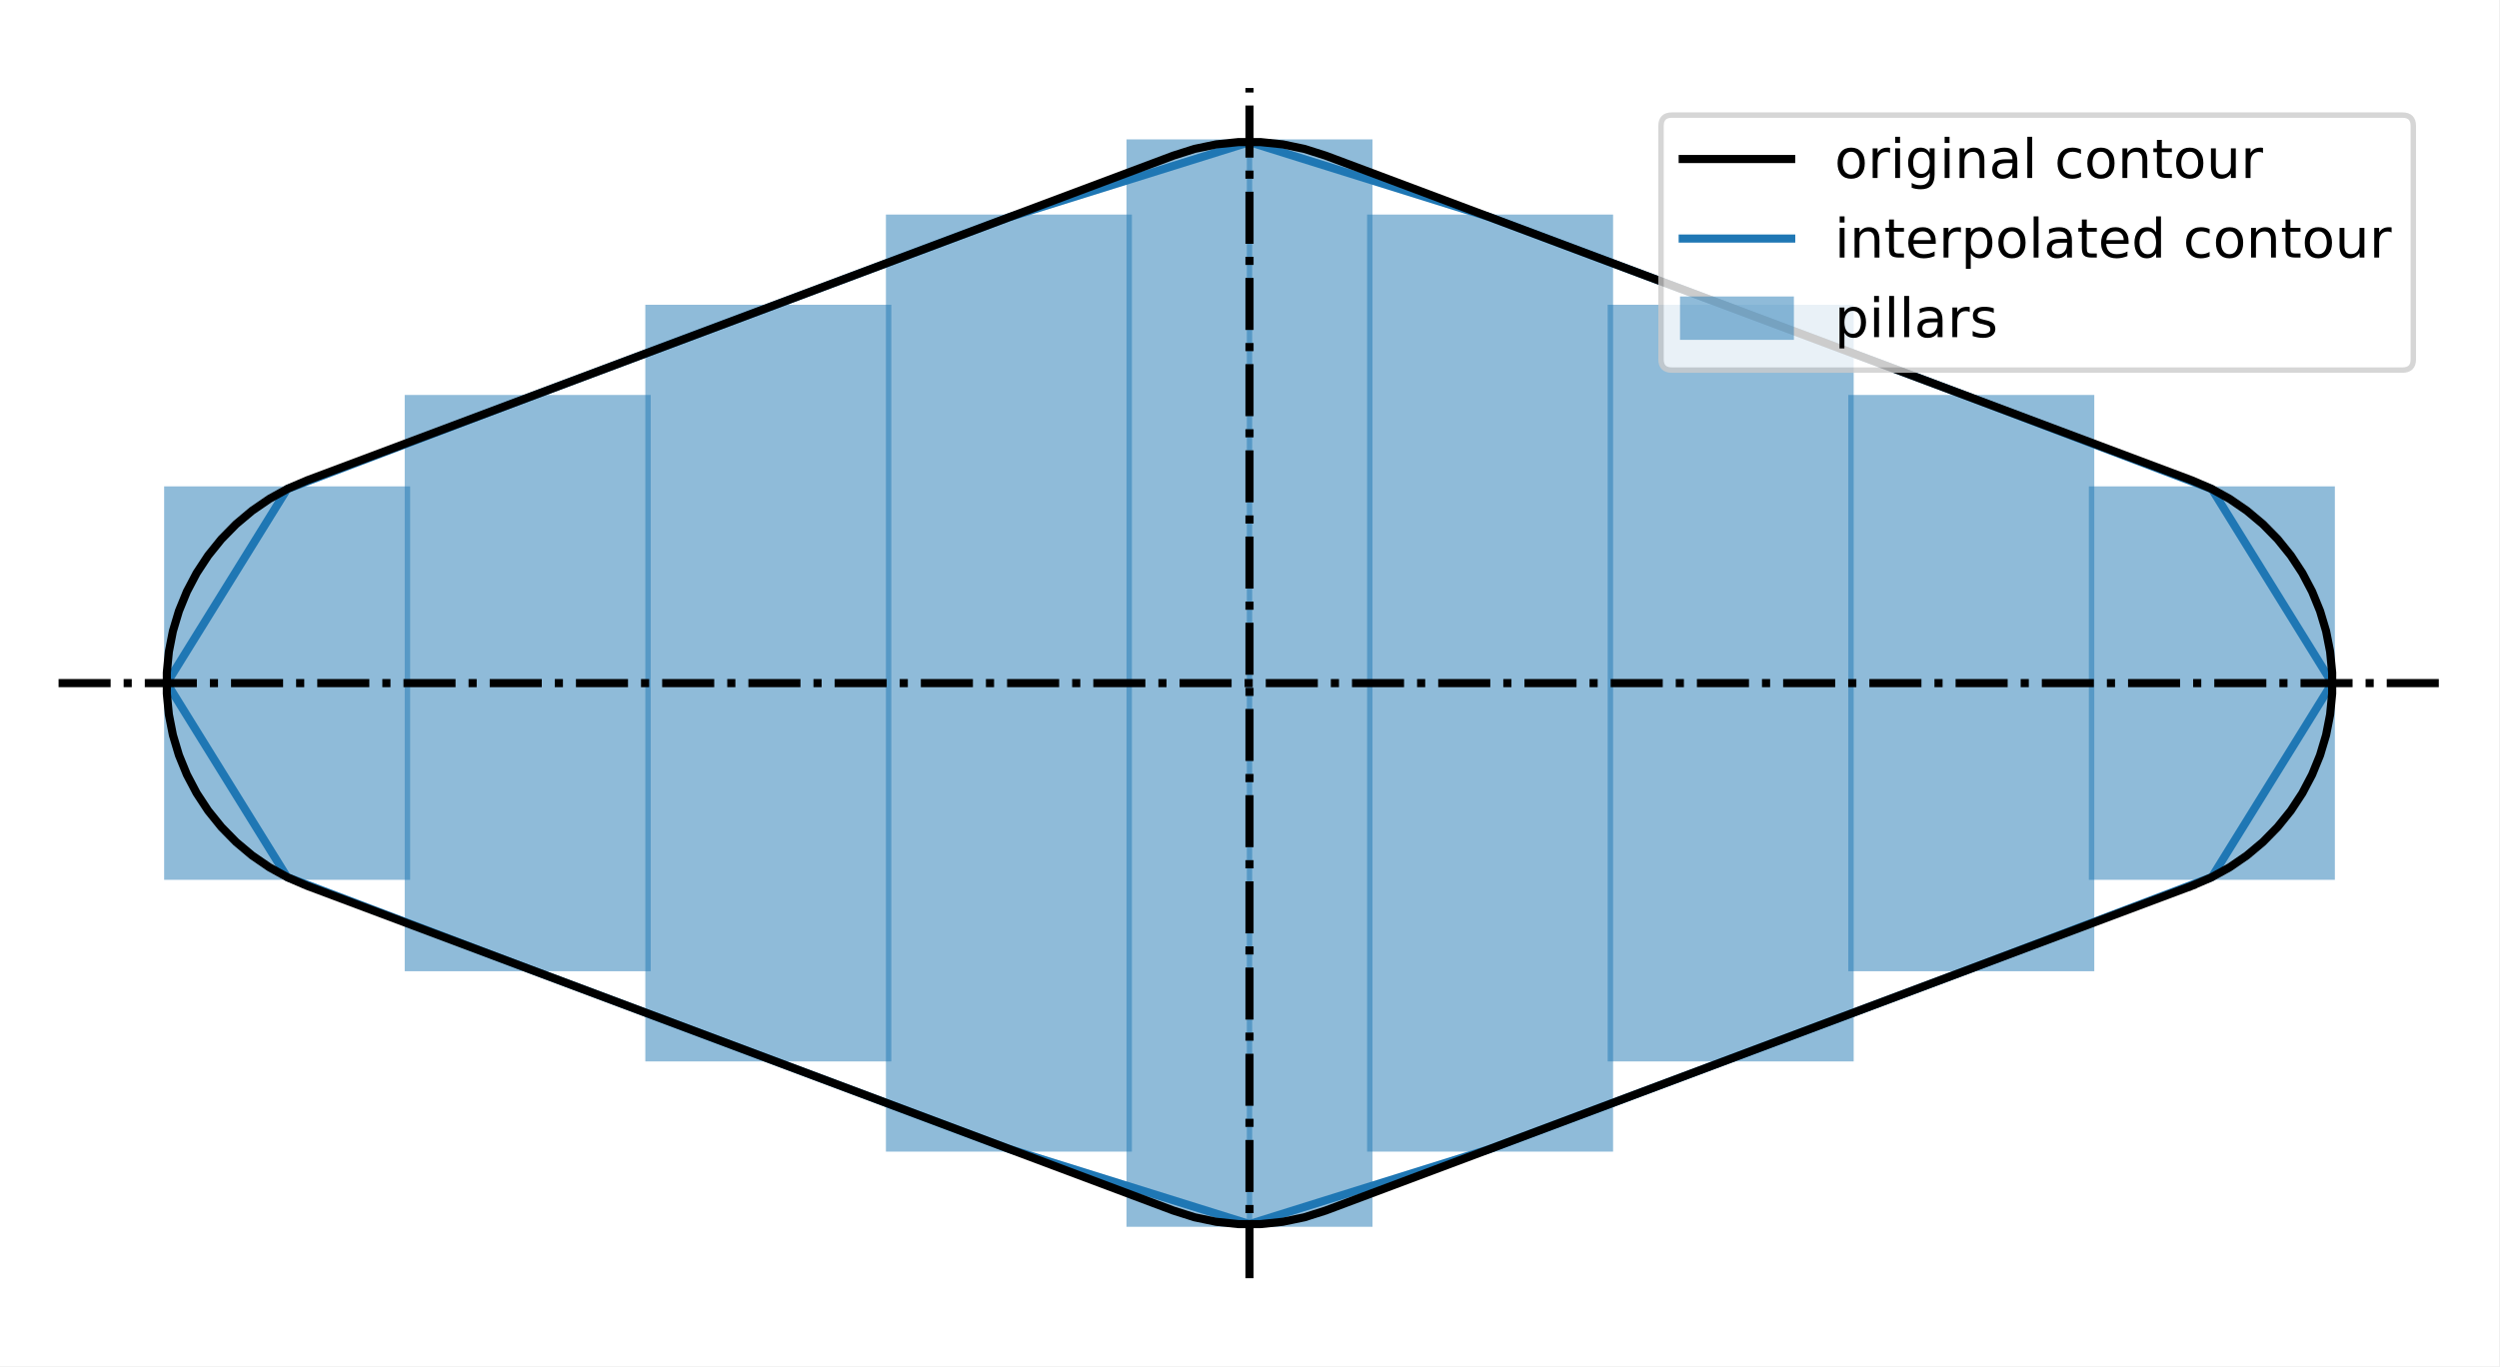
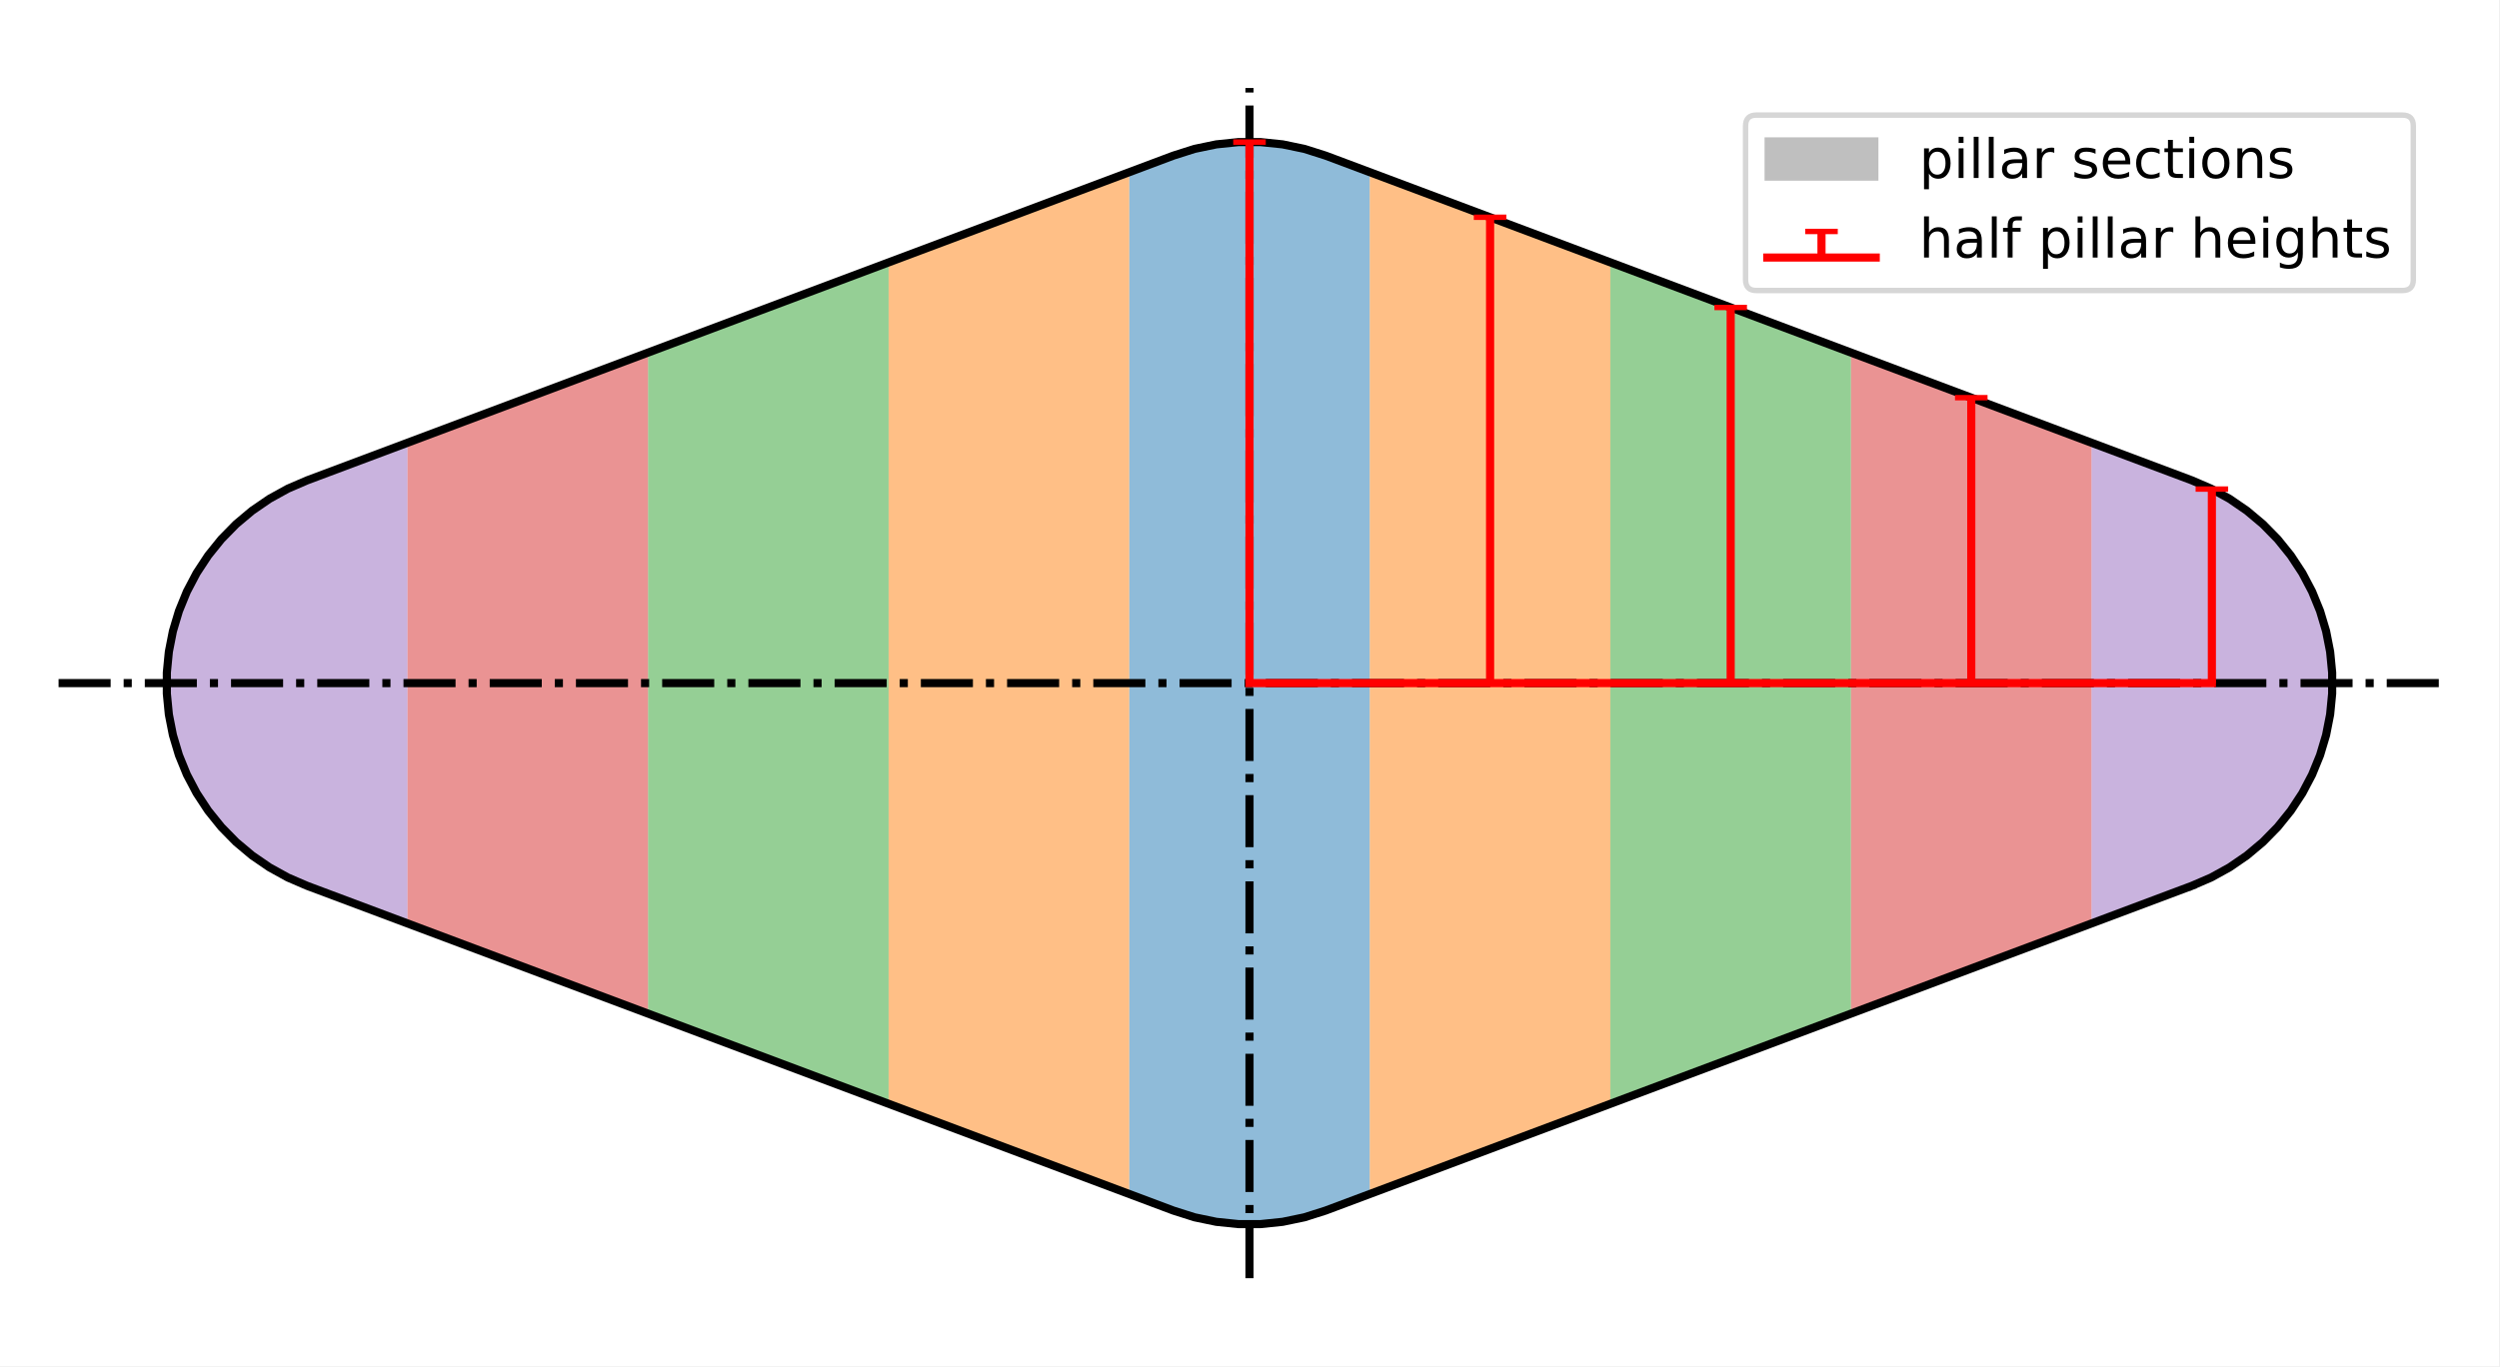
<svg xmlns="http://www.w3.org/2000/svg" xmlns:xlink="http://www.w3.org/1999/xlink" width="460.8pt" height="252pt" viewBox="0 0 460.8 252" version="1.1">
  <defs>
    <style type="text/css">*{stroke-linejoin: round; stroke-linecap: butt}</style>
  </defs>
  <g id="figure_1">
    <g id="patch_1">
      <path d="M 0 252  L 460.8 252  L 460.8 0  L 0 0  z " style="fill: #ffffff" />
    </g>
    <g id="axes_1">
      <g id="patch_2">
-         <path d="M 230.4 26.211  L 252.582 26.211  L 252.582 225.789  L 230.4 225.789  z " clip-path="url(#pa4ca246a34)" style="fill: #1f77b4; opacity: 0.5; stroke: #1f77b4; stroke-linejoin: miter" />
+         <path d="M 230.4 225.789  L 230.4 26.211  L 228.354 26.211  L 224.284 26.63  L 220.277 27.463  L 216.377 28.701  L 208.218 31.761  L 208.218 220.239  L 216.377 223.299  L 220.277 224.537  L 224.284 225.37  L 228.354 225.789  L 230.4 225.789  L 230.4 225.789  L 230.4 26.211  L 232.446 26.211  L 236.516 26.63  L 240.523 27.463  L 244.423 28.701  L 252.582 31.761  L 252.582 220.239  L 244.423 223.299  L 240.523 224.537  L 236.516 225.37  L 232.446 225.789  z " clip-path="url(#p5fab68d6cf)" style="fill: #1f77b4; opacity: 0.5" />
      </g>
      <g id="patch_3">
-         <path d="M 230.4 26.211  L 208.218 26.211  L 208.218 225.789  L 230.4 225.789  z " clip-path="url(#pa4ca246a34)" style="fill: #1f77b4; opacity: 0.5; stroke: #1f77b4; stroke-linejoin: miter" />
+         <path d="M 208.218 220.239  L 208.218 31.761  L 163.855 48.397  L 163.855 203.603  L 208.218 220.239  L 252.582 220.239  L 252.582 31.761  L 296.945 48.397  L 296.945 203.603  L 252.582 220.239  z " clip-path="url(#p5fab68d6cf)" style="fill: #ff7f0e; opacity: 0.5" />
      </g>
      <g id="patch_4">
-         <path d="M 252.582 40.079  L 296.945 40.079  L 296.945 211.921  L 252.582 211.921  z " clip-path="url(#pa4ca246a34)" style="fill: #1f77b4; opacity: 0.5; stroke: #1f77b4; stroke-linejoin: miter" />
+         <path d="M 163.855 203.603  L 163.855 48.397  L 119.491 65.034  L 119.491 186.966  L 163.855 203.603  L 296.945 203.603  L 296.945 48.397  L 341.309 65.034  L 341.309 186.966  L 296.945 203.603  z " clip-path="url(#p5fab68d6cf)" style="fill: #2ca02c; opacity: 0.5" />
      </g>
      <g id="patch_5">
-         <path d="M 208.218 40.079  L 163.855 40.079  L 163.855 211.921  L 208.218 211.921  z " clip-path="url(#pa4ca246a34)" style="fill: #1f77b4; opacity: 0.5; stroke: #1f77b4; stroke-linejoin: miter" />
+         <path d="M 119.491 186.966  L 119.491 65.034  L 75.127 81.67  L 75.127 170.33  L 119.491 186.966  L 341.309 186.966  L 341.309 65.034  L 385.673 81.67  L 385.673 170.33  L 341.309 186.966  z " clip-path="url(#p5fab68d6cf)" style="fill: #d62728; opacity: 0.5" />
      </g>
      <g id="patch_6">
-         <path d="M 296.945 56.715  L 341.309 56.715  L 341.309 195.285  L 296.945 195.285  z " clip-path="url(#pa4ca246a34)" style="fill: #1f77b4; opacity: 0.5; stroke: #1f77b4; stroke-linejoin: miter" />
+         <path d="M 75.127 170.33  L 75.127 81.67  L 56.631 88.606  L 53.076 90.139  L 49.687 92.009  L 46.495 94.199  L 43.53 96.687  L 40.82 99.45  L 38.389 102.463  L 36.262 105.697  L 34.458 109.122  L 32.994 112.705  L 31.884 116.414  L 31.138 120.212  L 30.764 124.065  L 30.764 127.935  L 31.138 131.788  L 31.884 135.586  L 32.994 139.295  L 34.458 142.878  L 36.262 146.303  L 38.389 149.537  L 40.82 152.55  L 43.53 155.313  L 46.495 157.801  L 49.687 159.991  L 53.076 161.861  L 56.631 163.394  L 75.127 170.33  L 385.673 170.33  L 385.673 81.67  L 404.169 88.606  L 407.724 90.139  L 411.113 92.009  L 414.305 94.199  L 417.27 96.687  L 419.98 99.45  L 422.411 102.463  L 424.538 105.697  L 426.342 109.122  L 427.806 112.705  L 428.916 116.414  L 429.662 120.212  L 430.036 124.065  L 430.036 127.935  L 429.662 131.788  L 428.916 135.586  L 427.806 139.295  L 426.342 142.878  L 424.538 146.303  L 422.411 149.537  L 419.98 152.55  L 417.27 155.313  L 414.305 157.801  L 411.113 159.991  L 407.724 161.861  L 404.169 163.394  L 385.673 170.33  z " clip-path="url(#p5fab68d6cf)" style="fill: #9467bd; opacity: 0.5" />
      </g>
      <g id="patch_7">
-         <path d="M 163.855 56.715  L 119.491 56.715  L 119.491 195.285  L 163.855 195.285  z " clip-path="url(#pa4ca246a34)" style="fill: #1f77b4; opacity: 0.5; stroke: #1f77b4; stroke-linejoin: miter" />
-       </g>
-       <g id="patch_8">
-         <path d="M 341.309 73.352  L 385.673 73.352  L 385.673 178.648  L 341.309 178.648  z " clip-path="url(#pa4ca246a34)" style="fill: #1f77b4; opacity: 0.5; stroke: #1f77b4; stroke-linejoin: miter" />
-       </g>
-       <g id="patch_9">
-         <path d="M 119.491 73.352  L 75.127 73.352  L 75.127 178.648  L 119.491 178.648  z " clip-path="url(#pa4ca246a34)" style="fill: #1f77b4; opacity: 0.5; stroke: #1f77b4; stroke-linejoin: miter" />
-       </g>
-       <g id="patch_10">
-         <path d="M 385.673 90.212  L 430.036 90.212  L 430.036 161.788  L 385.673 161.788  z " clip-path="url(#pa4ca246a34)" style="fill: #1f77b4; opacity: 0.5; stroke: #1f77b4; stroke-linejoin: miter" />
-       </g>
-       <g id="patch_11">
-         <path d="M 75.127 90.212  L 30.764 90.212  L 30.764 161.788  L 75.127 161.788  z " clip-path="url(#pa4ca246a34)" style="fill: #1f77b4; opacity: 0.5; stroke: #1f77b4; stroke-linejoin: miter" />
+         <path clip-path="url(#p5fab68d6cf)" style="fill: #808080; opacity: 0.5; stroke: #808080; stroke-linejoin: miter" />
      </g>
      <g id="line2d_1">
-         <path d="M 230.4 26.211  L 274.764 40.079  L 319.127 56.715  L 363.491 73.352  L 407.855 90.212  L 430.036 126  L 407.855 161.788  L 363.491 178.648  L 319.127 195.285  L 274.764 211.921  L 230.4 225.789  L 186.036 211.921  L 141.673 195.285  L 97.309 178.648  L 52.945 161.788  L 30.764 126  L 52.945 90.212  L 97.309 73.352  L 141.673 56.715  L 186.036 40.079  L 230.4 26.211  " clip-path="url(#pa4ca246a34)" style="fill: none; stroke: #1f77b4; stroke-width: 1.5; stroke-linecap: square" />
-       </g>
-       <g id="patch_12">
-         <path clip-path="url(#pa4ca246a34)" style="fill: #1f77b4; opacity: 0.5; stroke: #1f77b4; stroke-linejoin: miter" />
+         <path d="M 404.169 163.394  L 244.423 223.299  L 240.523 224.537  L 236.516 225.37  L 232.446 225.789  L 228.354 225.789  L 224.284 225.37  L 220.277 224.537  L 216.377 223.299  L 56.631 163.394  L 53.076 161.861  L 49.687 159.991  L 46.495 157.801  L 43.53 155.313  L 40.82 152.55  L 38.389 149.537  L 36.262 146.303  L 34.458 142.878  L 32.994 139.295  L 31.884 135.586  L 31.138 131.788  L 30.764 127.935  L 30.764 124.065  L 31.138 120.212  L 31.884 116.414  L 32.994 112.705  L 34.458 109.122  L 36.262 105.697  L 38.389 102.463  L 40.82 99.45  L 43.53 96.687  L 46.495 94.199  L 49.687 92.009  L 53.076 90.139  L 56.631 88.606  L 216.377 28.701  L 220.277 27.463  L 224.284 26.63  L 228.354 26.211  L 232.446 26.211  L 236.516 26.63  L 240.523 27.463  L 244.423 28.701  L 404.169 88.606  L 407.724 90.139  L 411.113 92.009  L 414.305 94.199  L 417.27 96.687  L 419.98 99.45  L 422.411 102.463  L 424.538 105.697  L 426.342 109.122  L 427.806 112.705  L 428.916 116.414  L 429.662 120.212  L 430.036 124.065  L 430.036 127.935  L 429.662 131.788  L 428.916 135.586  L 427.806 139.295  L 426.342 142.878  L 424.538 146.303  L 422.411 149.537  L 419.98 152.55  L 417.27 155.313  L 414.305 157.801  L 411.113 159.991  L 407.724 161.861  L 404.169 163.394  " clip-path="url(#p5fab68d6cf)" style="fill: none; stroke: #000000; stroke-width: 1.5; stroke-linecap: square" />
      </g>
      <g id="line2d_2">
-         <path d="M 404.169 163.394  L 244.423 223.299  L 240.523 224.537  L 236.516 225.37  L 232.446 225.789  L 228.354 225.789  L 224.284 225.37  L 220.277 224.537  L 216.377 223.299  L 56.631 163.394  L 53.076 161.861  L 49.687 159.991  L 46.495 157.801  L 43.53 155.313  L 40.82 152.55  L 38.389 149.537  L 36.262 146.303  L 34.458 142.878  L 32.994 139.295  L 31.884 135.586  L 31.138 131.788  L 30.764 127.935  L 30.764 124.065  L 31.138 120.212  L 31.884 116.414  L 32.994 112.705  L 34.458 109.122  L 36.262 105.697  L 38.389 102.463  L 40.82 99.45  L 43.53 96.687  L 46.495 94.199  L 49.687 92.009  L 53.076 90.139  L 56.631 88.606  L 216.377 28.701  L 220.277 27.463  L 224.284 26.63  L 228.354 26.211  L 232.446 26.211  L 236.516 26.63  L 240.523 27.463  L 244.423 28.701  L 404.169 88.606  L 407.724 90.139  L 411.113 92.009  L 414.305 94.199  L 417.27 96.687  L 419.98 99.45  L 422.411 102.463  L 424.538 105.697  L 426.342 109.122  L 427.806 112.705  L 428.916 116.414  L 429.662 120.212  L 430.036 124.065  L 430.036 127.935  L 429.662 131.788  L 428.916 135.586  L 427.806 139.295  L 426.342 142.878  L 424.538 146.303  L 422.411 149.537  L 419.98 152.55  L 417.27 155.313  L 414.305 157.801  L 411.113 159.991  L 407.724 161.861  L 404.169 163.394  " clip-path="url(#pa4ca246a34)" style="fill: none; stroke: #000000; stroke-width: 1.5; stroke-linecap: square" />
+         <path d="M 230.4 235.768  L 230.4 16.232  " clip-path="url(#p5fab68d6cf)" style="fill: none; stroke-dasharray: 9.6,2.4,1.5,2.4; stroke-dashoffset: 0; stroke: #000000; stroke-width: 1.5" />
      </g>
      <g id="line2d_3">
-         <path d="M 230.4 235.768  L 230.4 16.232  " clip-path="url(#pa4ca246a34)" style="fill: none; stroke-dasharray: 9.6,2.4,1.5,2.4; stroke-dashoffset: 0; stroke: #000000; stroke-width: 1.5" />
+         <path d="M 10.8 126  L 450 126  " clip-path="url(#p5fab68d6cf)" style="fill: none; stroke-dasharray: 9.6,2.4,1.5,2.4; stroke-dashoffset: 0; stroke: #000000; stroke-width: 1.5" />
+       </g>
+       <g id="LineCollection_1">
+         <path d="M 230.4 126  L 230.4 26.211  " clip-path="url(#p5fab68d6cf)" style="fill: none; stroke: #ff0000; stroke-width: 1.5" />
+         <path d="M 274.764 126  L 274.764 40.079  " clip-path="url(#p5fab68d6cf)" style="fill: none; stroke: #ff0000; stroke-width: 1.5" />
+         <path d="M 319.127 126  L 319.127 56.715  " clip-path="url(#p5fab68d6cf)" style="fill: none; stroke: #ff0000; stroke-width: 1.5" />
+         <path d="M 363.491 126  L 363.491 73.352  " clip-path="url(#p5fab68d6cf)" style="fill: none; stroke: #ff0000; stroke-width: 1.5" />
+         <path d="M 407.855 126  L 407.855 90.212  " clip-path="url(#p5fab68d6cf)" style="fill: none; stroke: #ff0000; stroke-width: 1.5" />
      </g>
      <g id="line2d_4">
-         <path d="M 10.8 126  L 450 126  " clip-path="url(#pa4ca246a34)" style="fill: none; stroke-dasharray: 9.6,2.4,1.5,2.4; stroke-dashoffset: 0; stroke: #000000; stroke-width: 1.5" />
+         <defs>
+           <path id="md15f20a629" d="M 3 0  L -3 -0  " style="stroke: #ff0000" />
+         </defs>
+         <g clip-path="url(#p5fab68d6cf)">
+           <use xlink:href="#md15f20a629" x="230.4" y="26.211" style="fill: #ff0000; stroke: #ff0000" />
+           <use xlink:href="#md15f20a629" x="274.764" y="40.079" style="fill: #ff0000; stroke: #ff0000" />
+           <use xlink:href="#md15f20a629" x="319.127" y="56.715" style="fill: #ff0000; stroke: #ff0000" />
+           <use xlink:href="#md15f20a629" x="363.491" y="73.352" style="fill: #ff0000; stroke: #ff0000" />
+           <use xlink:href="#md15f20a629" x="407.855" y="90.212" style="fill: #ff0000; stroke: #ff0000" />
+         </g>
+       </g>
+       <g id="line2d_5">
+         <path d="M 230.4 126  L 407.855 126  " clip-path="url(#p5fab68d6cf)" style="fill: none; stroke: #ff0000; stroke-width: 1.5; stroke-linecap: square" />
      </g>
      <g id="legend_1">
-         <g id="patch_13">
-           <path d="M 308.284 68.266  L 443 68.266  Q 445 68.266 445 66.266  L 445 23.232  Q 445 21.232 443 21.232  L 308.284 21.232  Q 306.284 21.232 306.284 23.232  L 306.284 66.266  Q 306.284 68.266 308.284 68.266  z " style="fill: #ffffff; opacity: 0.8; stroke: #cccccc; stroke-linejoin: miter" />
+         <g id="patch_8">
+           <path d="M 323.873 53.588  L 443 53.588  Q 445 53.588 445 51.588  L 445 23.232  Q 445 21.232 443 21.232  L 323.873 21.232  Q 321.873 21.232 321.873 23.232  L 321.873 51.588  Q 321.873 53.588 323.873 53.588  z " style="fill: #ffffff; opacity: 0.8; stroke: #cccccc; stroke-linejoin: miter" />
        </g>
-         <g id="line2d_5">
-           <path d="M 310.284 29.33  L 320.284 29.33  L 330.284 29.33  " style="fill: none; stroke: #000000; stroke-width: 1.5; stroke-linecap: square" />
+         <g id="patch_9">
+           <path d="M 325.873 32.83  L 345.873 32.83  L 345.873 25.83  L 325.873 25.83  z " style="fill: #808080; opacity: 0.5; stroke: #808080; stroke-linejoin: miter" />
        </g>
        <g id="text_1">
-           <g transform="translate(338.2844 32.83032) scale(0.1 -0.1)">
+           <g transform="translate(353.8734 32.83032) scale(0.1 -0.1)">
            <defs>
-               <path id="DejaVuSans-6f" d="M 1959 3097  Q 1497 3097 1228 2736  Q 959 2375 959 1747  Q 959 1119 1226 758  Q 1494 397 1959 397  Q 2419 397 2687 759  Q 2956 1122 2956 1747  Q 2956 2369 2687 2733  Q 2419 3097 1959 3097  z M 1959 3584  Q 2709 3584 3137 3096  Q 3566 2609 3566 1747  Q 3566 888 3137 398  Q 2709 -91 1959 -91  Q 1206 -91 779 398  Q 353 888 353 1747  Q 353 2609 779 3096  Q 1206 3584 1959 3584  z " transform="scale(0.015625)" />
+               <path id="DejaVuSans-70" d="M 1159 525  L 1159 -1331  L 581 -1331  L 581 3500  L 1159 3500  L 1159 2969  Q 1341 3281 1617 3432  Q 1894 3584 2278 3584  Q 2916 3584 3314 3078  Q 3713 2572 3713 1747  Q 3713 922 3314 415  Q 2916 -91 2278 -91  Q 1894 -91 1617 61  Q 1341 213 1159 525  z M 3116 1747  Q 3116 2381 2855 2742  Q 2594 3103 2138 3103  Q 1681 3103 1420 2742  Q 1159 2381 1159 1747  Q 1159 1113 1420 752  Q 1681 391 2138 391  Q 2594 391 2855 752  Q 3116 1113 3116 1747  z " transform="scale(0.015625)" />
+               <path id="DejaVuSans-69" d="M 603 3500  L 1178 3500  L 1178 0  L 603 0  L 603 3500  z M 603 4863  L 1178 4863  L 1178 4134  L 603 4134  L 603 4863  z " transform="scale(0.015625)" />
+               <path id="DejaVuSans-6c" d="M 603 4863  L 1178 4863  L 1178 0  L 603 0  L 603 4863  z " transform="scale(0.015625)" />
+               <path id="DejaVuSans-61" d="M 2194 1759  Q 1497 1759 1228 1600  Q 959 1441 959 1056  Q 959 750 1161 570  Q 1363 391 1709 391  Q 2188 391 2477 730  Q 2766 1069 2766 1631  L 2766 1759  L 2194 1759  z M 3341 1997  L 3341 0  L 2766 0  L 2766 531  Q 2569 213 2275 61  Q 1981 -91 1556 -91  Q 1019 -91 701 211  Q 384 513 384 1019  Q 384 1609 779 1909  Q 1175 2209 1959 2209  L 2766 2209  L 2766 2266  Q 2766 2663 2505 2880  Q 2244 3097 1772 3097  Q 1472 3097 1187 3025  Q 903 2953 641 2809  L 641 3341  Q 956 3463 1253 3523  Q 1550 3584 1831 3584  Q 2591 3584 2966 3190  Q 3341 2797 3341 1997  z " transform="scale(0.015625)" />
              <path id="DejaVuSans-72" d="M 2631 2963  Q 2534 3019 2420 3045  Q 2306 3072 2169 3072  Q 1681 3072 1420 2755  Q 1159 2438 1159 1844  L 1159 0  L 581 0  L 581 3500  L 1159 3500  L 1159 2956  Q 1341 3275 1631 3429  Q 1922 3584 2338 3584  Q 2397 3584 2469 3576  Q 2541 3569 2628 3553  L 2631 2963  z " transform="scale(0.015625)" />
-               <path id="DejaVuSans-69" d="M 603 3500  L 1178 3500  L 1178 0  L 603 0  L 603 3500  z M 603 4863  L 1178 4863  L 1178 4134  L 603 4134  L 603 4863  z " transform="scale(0.015625)" />
-               <path id="DejaVuSans-67" d="M 2906 1791  Q 2906 2416 2648 2759  Q 2391 3103 1925 3103  Q 1463 3103 1205 2759  Q 947 2416 947 1791  Q 947 1169 1205 825  Q 1463 481 1925 481  Q 2391 481 2648 825  Q 2906 1169 2906 1791  z M 3481 434  Q 3481 -459 3084 -895  Q 2688 -1331 1869 -1331  Q 1566 -1331 1297 -1286  Q 1028 -1241 775 -1147  L 775 -588  Q 1028 -725 1275 -790  Q 1522 -856 1778 -856  Q 2344 -856 2625 -561  Q 2906 -266 2906 331  L 2906 616  Q 2728 306 2450 153  Q 2172 0 1784 0  Q 1141 0 747 490  Q 353 981 353 1791  Q 353 2603 747 3093  Q 1141 3584 1784 3584  Q 2172 3584 2450 3431  Q 2728 3278 2906 2969  L 2906 3500  L 3481 3500  L 3481 434  z " transform="scale(0.015625)" />
-               <path id="DejaVuSans-6e" d="M 3513 2113  L 3513 0  L 2938 0  L 2938 2094  Q 2938 2591 2744 2837  Q 2550 3084 2163 3084  Q 1697 3084 1428 2787  Q 1159 2491 1159 1978  L 1159 0  L 581 0  L 581 3500  L 1159 3500  L 1159 2956  Q 1366 3272 1645 3428  Q 1925 3584 2291 3584  Q 2894 3584 3203 3211  Q 3513 2838 3513 2113  z " transform="scale(0.015625)" />
-               <path id="DejaVuSans-61" d="M 2194 1759  Q 1497 1759 1228 1600  Q 959 1441 959 1056  Q 959 750 1161 570  Q 1363 391 1709 391  Q 2188 391 2477 730  Q 2766 1069 2766 1631  L 2766 1759  L 2194 1759  z M 3341 1997  L 3341 0  L 2766 0  L 2766 531  Q 2569 213 2275 61  Q 1981 -91 1556 -91  Q 1019 -91 701 211  Q 384 513 384 1019  Q 384 1609 779 1909  Q 1175 2209 1959 2209  L 2766 2209  L 2766 2266  Q 2766 2663 2505 2880  Q 2244 3097 1772 3097  Q 1472 3097 1187 3025  Q 903 2953 641 2809  L 641 3341  Q 956 3463 1253 3523  Q 1550 3584 1831 3584  Q 2591 3584 2966 3190  Q 3341 2797 3341 1997  z " transform="scale(0.015625)" />
-               <path id="DejaVuSans-6c" d="M 603 4863  L 1178 4863  L 1178 0  L 603 0  L 603 4863  z " transform="scale(0.015625)" />
              <path id="DejaVuSans-20" transform="scale(0.015625)" />
+               <path id="DejaVuSans-73" d="M 2834 3397  L 2834 2853  Q 2591 2978 2328 3040  Q 2066 3103 1784 3103  Q 1356 3103 1142 2972  Q 928 2841 928 2578  Q 928 2378 1081 2264  Q 1234 2150 1697 2047  L 1894 2003  Q 2506 1872 2764 1633  Q 3022 1394 3022 966  Q 3022 478 2636 193  Q 2250 -91 1575 -91  Q 1294 -91 989 -36  Q 684 19 347 128  L 347 722  Q 666 556 975 473  Q 1284 391 1588 391  Q 1994 391 2212 530  Q 2431 669 2431 922  Q 2431 1156 2273 1281  Q 2116 1406 1581 1522  L 1381 1569  Q 847 1681 609 1914  Q 372 2147 372 2553  Q 372 3047 722 3315  Q 1072 3584 1716 3584  Q 2034 3584 2315 3537  Q 2597 3491 2834 3397  z " transform="scale(0.015625)" />
+               <path id="DejaVuSans-65" d="M 3597 1894  L 3597 1613  L 953 1613  Q 991 1019 1311 708  Q 1631 397 2203 397  Q 2534 397 2845 478  Q 3156 559 3463 722  L 3463 178  Q 3153 47 2828 -22  Q 2503 -91 2169 -91  Q 1331 -91 842 396  Q 353 884 353 1716  Q 353 2575 817 3079  Q 1281 3584 2069 3584  Q 2775 3584 3186 3129  Q 3597 2675 3597 1894  z M 3022 2063  Q 3016 2534 2758 2815  Q 2500 3097 2075 3097  Q 1594 3097 1305 2825  Q 1016 2553 972 2059  L 3022 2063  z " transform="scale(0.015625)" />
              <path id="DejaVuSans-63" d="M 3122 3366  L 3122 2828  Q 2878 2963 2633 3030  Q 2388 3097 2138 3097  Q 1578 3097 1268 2742  Q 959 2388 959 1747  Q 959 1106 1268 751  Q 1578 397 2138 397  Q 2388 397 2633 464  Q 2878 531 3122 666  L 3122 134  Q 2881 22 2623 -34  Q 2366 -91 2075 -91  Q 1284 -91 818 406  Q 353 903 353 1747  Q 353 2603 823 3093  Q 1294 3584 2113 3584  Q 2378 3584 2631 3529  Q 2884 3475 3122 3366  z " transform="scale(0.015625)" />
              <path id="DejaVuSans-74" d="M 1172 4494  L 1172 3500  L 2356 3500  L 2356 3053  L 1172 3053  L 1172 1153  Q 1172 725 1289 603  Q 1406 481 1766 481  L 2356 481  L 2356 0  L 1766 0  Q 1100 0 847 248  Q 594 497 594 1153  L 594 3053  L 172 3053  L 172 3500  L 594 3500  L 594 4494  L 1172 4494  z " transform="scale(0.015625)" />
-               <path id="DejaVuSans-75" d="M 544 1381  L 544 3500  L 1119 3500  L 1119 1403  Q 1119 906 1312 657  Q 1506 409 1894 409  Q 2359 409 2629 706  Q 2900 1003 2900 1516  L 2900 3500  L 3475 3500  L 3475 0  L 2900 0  L 2900 538  Q 2691 219 2414 64  Q 2138 -91 1772 -91  Q 1169 -91 856 284  Q 544 659 544 1381  z M 1991 3584  L 1991 3584  z " transform="scale(0.015625)" />
-             </defs>
-             <use xlink:href="#DejaVuSans-6f" />
-             <use xlink:href="#DejaVuSans-72" x="61.182" />
-             <use xlink:href="#DejaVuSans-69" x="102.295" />
-             <use xlink:href="#DejaVuSans-67" x="130.078" />
-             <use xlink:href="#DejaVuSans-69" x="193.555" />
-             <use xlink:href="#DejaVuSans-6e" x="221.338" />
-             <use xlink:href="#DejaVuSans-61" x="284.717" />
-             <use xlink:href="#DejaVuSans-6c" x="345.996" />
-             <use xlink:href="#DejaVuSans-20" x="373.779" />
-             <use xlink:href="#DejaVuSans-63" x="405.566" />
-             <use xlink:href="#DejaVuSans-6f" x="460.547" />
-             <use xlink:href="#DejaVuSans-6e" x="521.729" />
-             <use xlink:href="#DejaVuSans-74" x="585.107" />
-             <use xlink:href="#DejaVuSans-6f" x="624.316" />
-             <use xlink:href="#DejaVuSans-75" x="685.498" />
-             <use xlink:href="#DejaVuSans-72" x="748.877" />
-           </g>
-         </g>
-         <g id="line2d_6">
-           <path d="M 310.284 44.008  L 320.284 44.008  L 330.284 44.008  " style="fill: none; stroke: #1f77b4; stroke-width: 1.5; stroke-linecap: square" />
-         </g>
-         <g id="text_2">
-           <g transform="translate(338.2844 47.50844) scale(0.1 -0.1)">
-             <defs>
-               <path id="DejaVuSans-65" d="M 3597 1894  L 3597 1613  L 953 1613  Q 991 1019 1311 708  Q 1631 397 2203 397  Q 2534 397 2845 478  Q 3156 559 3463 722  L 3463 178  Q 3153 47 2828 -22  Q 2503 -91 2169 -91  Q 1331 -91 842 396  Q 353 884 353 1716  Q 353 2575 817 3079  Q 1281 3584 2069 3584  Q 2775 3584 3186 3129  Q 3597 2675 3597 1894  z M 3022 2063  Q 3016 2534 2758 2815  Q 2500 3097 2075 3097  Q 1594 3097 1305 2825  Q 1016 2553 972 2059  L 3022 2063  z " transform="scale(0.015625)" />
-               <path id="DejaVuSans-70" d="M 1159 525  L 1159 -1331  L 581 -1331  L 581 3500  L 1159 3500  L 1159 2969  Q 1341 3281 1617 3432  Q 1894 3584 2278 3584  Q 2916 3584 3314 3078  Q 3713 2572 3713 1747  Q 3713 922 3314 415  Q 2916 -91 2278 -91  Q 1894 -91 1617 61  Q 1341 213 1159 525  z M 3116 1747  Q 3116 2381 2855 2742  Q 2594 3103 2138 3103  Q 1681 3103 1420 2742  Q 1159 2381 1159 1747  Q 1159 1113 1420 752  Q 1681 391 2138 391  Q 2594 391 2855 752  Q 3116 1113 3116 1747  z " transform="scale(0.015625)" />
-               <path id="DejaVuSans-64" d="M 2906 2969  L 2906 4863  L 3481 4863  L 3481 0  L 2906 0  L 2906 525  Q 2725 213 2448 61  Q 2172 -91 1784 -91  Q 1150 -91 751 415  Q 353 922 353 1747  Q 353 2572 751 3078  Q 1150 3584 1784 3584  Q 2172 3584 2448 3432  Q 2725 3281 2906 2969  z M 947 1747  Q 947 1113 1208 752  Q 1469 391 1925 391  Q 2381 391 2643 752  Q 2906 1113 2906 1747  Q 2906 2381 2643 2742  Q 2381 3103 1925 3103  Q 1469 3103 1208 2742  Q 947 2381 947 1747  z " transform="scale(0.015625)" />
-             </defs>
-             <use xlink:href="#DejaVuSans-69" />
-             <use xlink:href="#DejaVuSans-6e" x="27.783" />
-             <use xlink:href="#DejaVuSans-74" x="91.162" />
-             <use xlink:href="#DejaVuSans-65" x="130.371" />
-             <use xlink:href="#DejaVuSans-72" x="191.895" />
-             <use xlink:href="#DejaVuSans-70" x="233.008" />
-             <use xlink:href="#DejaVuSans-6f" x="296.484" />
-             <use xlink:href="#DejaVuSans-6c" x="357.666" />
-             <use xlink:href="#DejaVuSans-61" x="385.449" />
-             <use xlink:href="#DejaVuSans-74" x="446.729" />
-             <use xlink:href="#DejaVuSans-65" x="485.938" />
-             <use xlink:href="#DejaVuSans-64" x="547.461" />
-             <use xlink:href="#DejaVuSans-20" x="610.938" />
-             <use xlink:href="#DejaVuSans-63" x="642.725" />
-             <use xlink:href="#DejaVuSans-6f" x="697.705" />
-             <use xlink:href="#DejaVuSans-6e" x="758.887" />
-             <use xlink:href="#DejaVuSans-74" x="822.266" />
-             <use xlink:href="#DejaVuSans-6f" x="861.475" />
-             <use xlink:href="#DejaVuSans-75" x="922.656" />
-             <use xlink:href="#DejaVuSans-72" x="986.035" />
-           </g>
-         </g>
-         <g id="patch_14">
-           <path d="M 310.284 62.187  L 330.284 62.187  L 330.284 55.187  L 310.284 55.187  z " style="fill: #1f77b4; opacity: 0.5; stroke: #1f77b4; stroke-linejoin: miter" />
-         </g>
-         <g id="text_3">
-           <g transform="translate(338.2844 62.18657) scale(0.1 -0.1)">
-             <defs>
-               <path id="DejaVuSans-73" d="M 2834 3397  L 2834 2853  Q 2591 2978 2328 3040  Q 2066 3103 1784 3103  Q 1356 3103 1142 2972  Q 928 2841 928 2578  Q 928 2378 1081 2264  Q 1234 2150 1697 2047  L 1894 2003  Q 2506 1872 2764 1633  Q 3022 1394 3022 966  Q 3022 478 2636 193  Q 2250 -91 1575 -91  Q 1294 -91 989 -36  Q 684 19 347 128  L 347 722  Q 666 556 975 473  Q 1284 391 1588 391  Q 1994 391 2212 530  Q 2431 669 2431 922  Q 2431 1156 2273 1281  Q 2116 1406 1581 1522  L 1381 1569  Q 847 1681 609 1914  Q 372 2147 372 2553  Q 372 3047 722 3315  Q 1072 3584 1716 3584  Q 2034 3584 2315 3537  Q 2597 3491 2834 3397  z " transform="scale(0.015625)" />
+               <path id="DejaVuSans-6f" d="M 1959 3097  Q 1497 3097 1228 2736  Q 959 2375 959 1747  Q 959 1119 1226 758  Q 1494 397 1959 397  Q 2419 397 2687 759  Q 2956 1122 2956 1747  Q 2956 2369 2687 2733  Q 2419 3097 1959 3097  z M 1959 3584  Q 2709 3584 3137 3096  Q 3566 2609 3566 1747  Q 3566 888 3137 398  Q 2709 -91 1959 -91  Q 1206 -91 779 398  Q 353 888 353 1747  Q 353 2609 779 3096  Q 1206 3584 1959 3584  z " transform="scale(0.015625)" />
+               <path id="DejaVuSans-6e" d="M 3513 2113  L 3513 0  L 2938 0  L 2938 2094  Q 2938 2591 2744 2837  Q 2550 3084 2163 3084  Q 1697 3084 1428 2787  Q 1159 2491 1159 1978  L 1159 0  L 581 0  L 581 3500  L 1159 3500  L 1159 2956  Q 1366 3272 1645 3428  Q 1925 3584 2291 3584  Q 2894 3584 3203 3211  Q 3513 2838 3513 2113  z " transform="scale(0.015625)" />
            </defs>
            <use xlink:href="#DejaVuSans-70" />
            <use xlink:href="#DejaVuSans-69" x="63.477" />
            <use xlink:href="#DejaVuSans-6c" x="91.26" />
            <use xlink:href="#DejaVuSans-6c" x="119.043" />
            <use xlink:href="#DejaVuSans-61" x="146.826" />
            <use xlink:href="#DejaVuSans-72" x="208.105" />
-             <use xlink:href="#DejaVuSans-73" x="249.219" />
+             <use xlink:href="#DejaVuSans-20" x="249.219" />
+             <use xlink:href="#DejaVuSans-73" x="281.006" />
+             <use xlink:href="#DejaVuSans-65" x="333.105" />
+             <use xlink:href="#DejaVuSans-63" x="394.629" />
+             <use xlink:href="#DejaVuSans-74" x="449.609" />
+             <use xlink:href="#DejaVuSans-69" x="488.818" />
+             <use xlink:href="#DejaVuSans-6f" x="516.602" />
+             <use xlink:href="#DejaVuSans-6e" x="577.783" />
+             <use xlink:href="#DejaVuSans-73" x="641.162" />
+           </g>
+         </g>
+         <g id="line2d_6">
+           <path d="M 335.873 47.508  L 335.873 42.696  " style="fill: none; stroke: #ff0000; stroke-width: 1.5" />
+         </g>
+         <g id="line2d_7">
+           <path d="M 325.873 47.508  L 345.873 47.508  " style="fill: none; stroke: #ff0000; stroke-width: 1.5; stroke-linecap: square" />
+         </g>
+         <g id="line2d_8">
+           <g>
+             <use xlink:href="#md15f20a629" x="335.873" y="42.696" style="fill: #ff0000; stroke: #ff0000" />
+           </g>
+         </g>
+         <g id="text_2">
+           <g transform="translate(353.8734 47.50844) scale(0.1 -0.1)">
+             <defs>
+               <path id="DejaVuSans-68" d="M 3513 2113  L 3513 0  L 2938 0  L 2938 2094  Q 2938 2591 2744 2837  Q 2550 3084 2163 3084  Q 1697 3084 1428 2787  Q 1159 2491 1159 1978  L 1159 0  L 581 0  L 581 4863  L 1159 4863  L 1159 2956  Q 1366 3272 1645 3428  Q 1925 3584 2291 3584  Q 2894 3584 3203 3211  Q 3513 2838 3513 2113  z " transform="scale(0.015625)" />
+               <path id="DejaVuSans-66" d="M 2375 4863  L 2375 4384  L 1825 4384  Q 1516 4384 1395 4259  Q 1275 4134 1275 3809  L 1275 3500  L 2222 3500  L 2222 3053  L 1275 3053  L 1275 0  L 697 0  L 697 3053  L 147 3053  L 147 3500  L 697 3500  L 697 3744  Q 697 4328 969 4595  Q 1241 4863 1831 4863  L 2375 4863  z " transform="scale(0.015625)" />
+               <path id="DejaVuSans-67" d="M 2906 1791  Q 2906 2416 2648 2759  Q 2391 3103 1925 3103  Q 1463 3103 1205 2759  Q 947 2416 947 1791  Q 947 1169 1205 825  Q 1463 481 1925 481  Q 2391 481 2648 825  Q 2906 1169 2906 1791  z M 3481 434  Q 3481 -459 3084 -895  Q 2688 -1331 1869 -1331  Q 1566 -1331 1297 -1286  Q 1028 -1241 775 -1147  L 775 -588  Q 1028 -725 1275 -790  Q 1522 -856 1778 -856  Q 2344 -856 2625 -561  Q 2906 -266 2906 331  L 2906 616  Q 2728 306 2450 153  Q 2172 0 1784 0  Q 1141 0 747 490  Q 353 981 353 1791  Q 353 2603 747 3093  Q 1141 3584 1784 3584  Q 2172 3584 2450 3431  Q 2728 3278 2906 2969  L 2906 3500  L 3481 3500  L 3481 434  z " transform="scale(0.015625)" />
+             </defs>
+             <use xlink:href="#DejaVuSans-68" />
+             <use xlink:href="#DejaVuSans-61" x="63.379" />
+             <use xlink:href="#DejaVuSans-6c" x="124.658" />
+             <use xlink:href="#DejaVuSans-66" x="152.441" />
+             <use xlink:href="#DejaVuSans-20" x="187.646" />
+             <use xlink:href="#DejaVuSans-70" x="219.434" />
+             <use xlink:href="#DejaVuSans-69" x="282.91" />
+             <use xlink:href="#DejaVuSans-6c" x="310.693" />
+             <use xlink:href="#DejaVuSans-6c" x="338.477" />
+             <use xlink:href="#DejaVuSans-61" x="366.26" />
+             <use xlink:href="#DejaVuSans-72" x="427.539" />
+             <use xlink:href="#DejaVuSans-20" x="468.652" />
+             <use xlink:href="#DejaVuSans-68" x="500.439" />
+             <use xlink:href="#DejaVuSans-65" x="563.818" />
+             <use xlink:href="#DejaVuSans-69" x="625.342" />
+             <use xlink:href="#DejaVuSans-67" x="653.125" />
+             <use xlink:href="#DejaVuSans-68" x="716.602" />
+             <use xlink:href="#DejaVuSans-74" x="779.98" />
+             <use xlink:href="#DejaVuSans-73" x="819.189" />
          </g>
        </g>
      </g>
    </g>
  </g>
  <defs>
-     <clipPath id="pa4ca246a34">
+     <clipPath id="p5fab68d6cf">
      <rect x="10.8" y="16.232" width="439.2" height="219.536" />
    </clipPath>
  </defs>
</svg>
